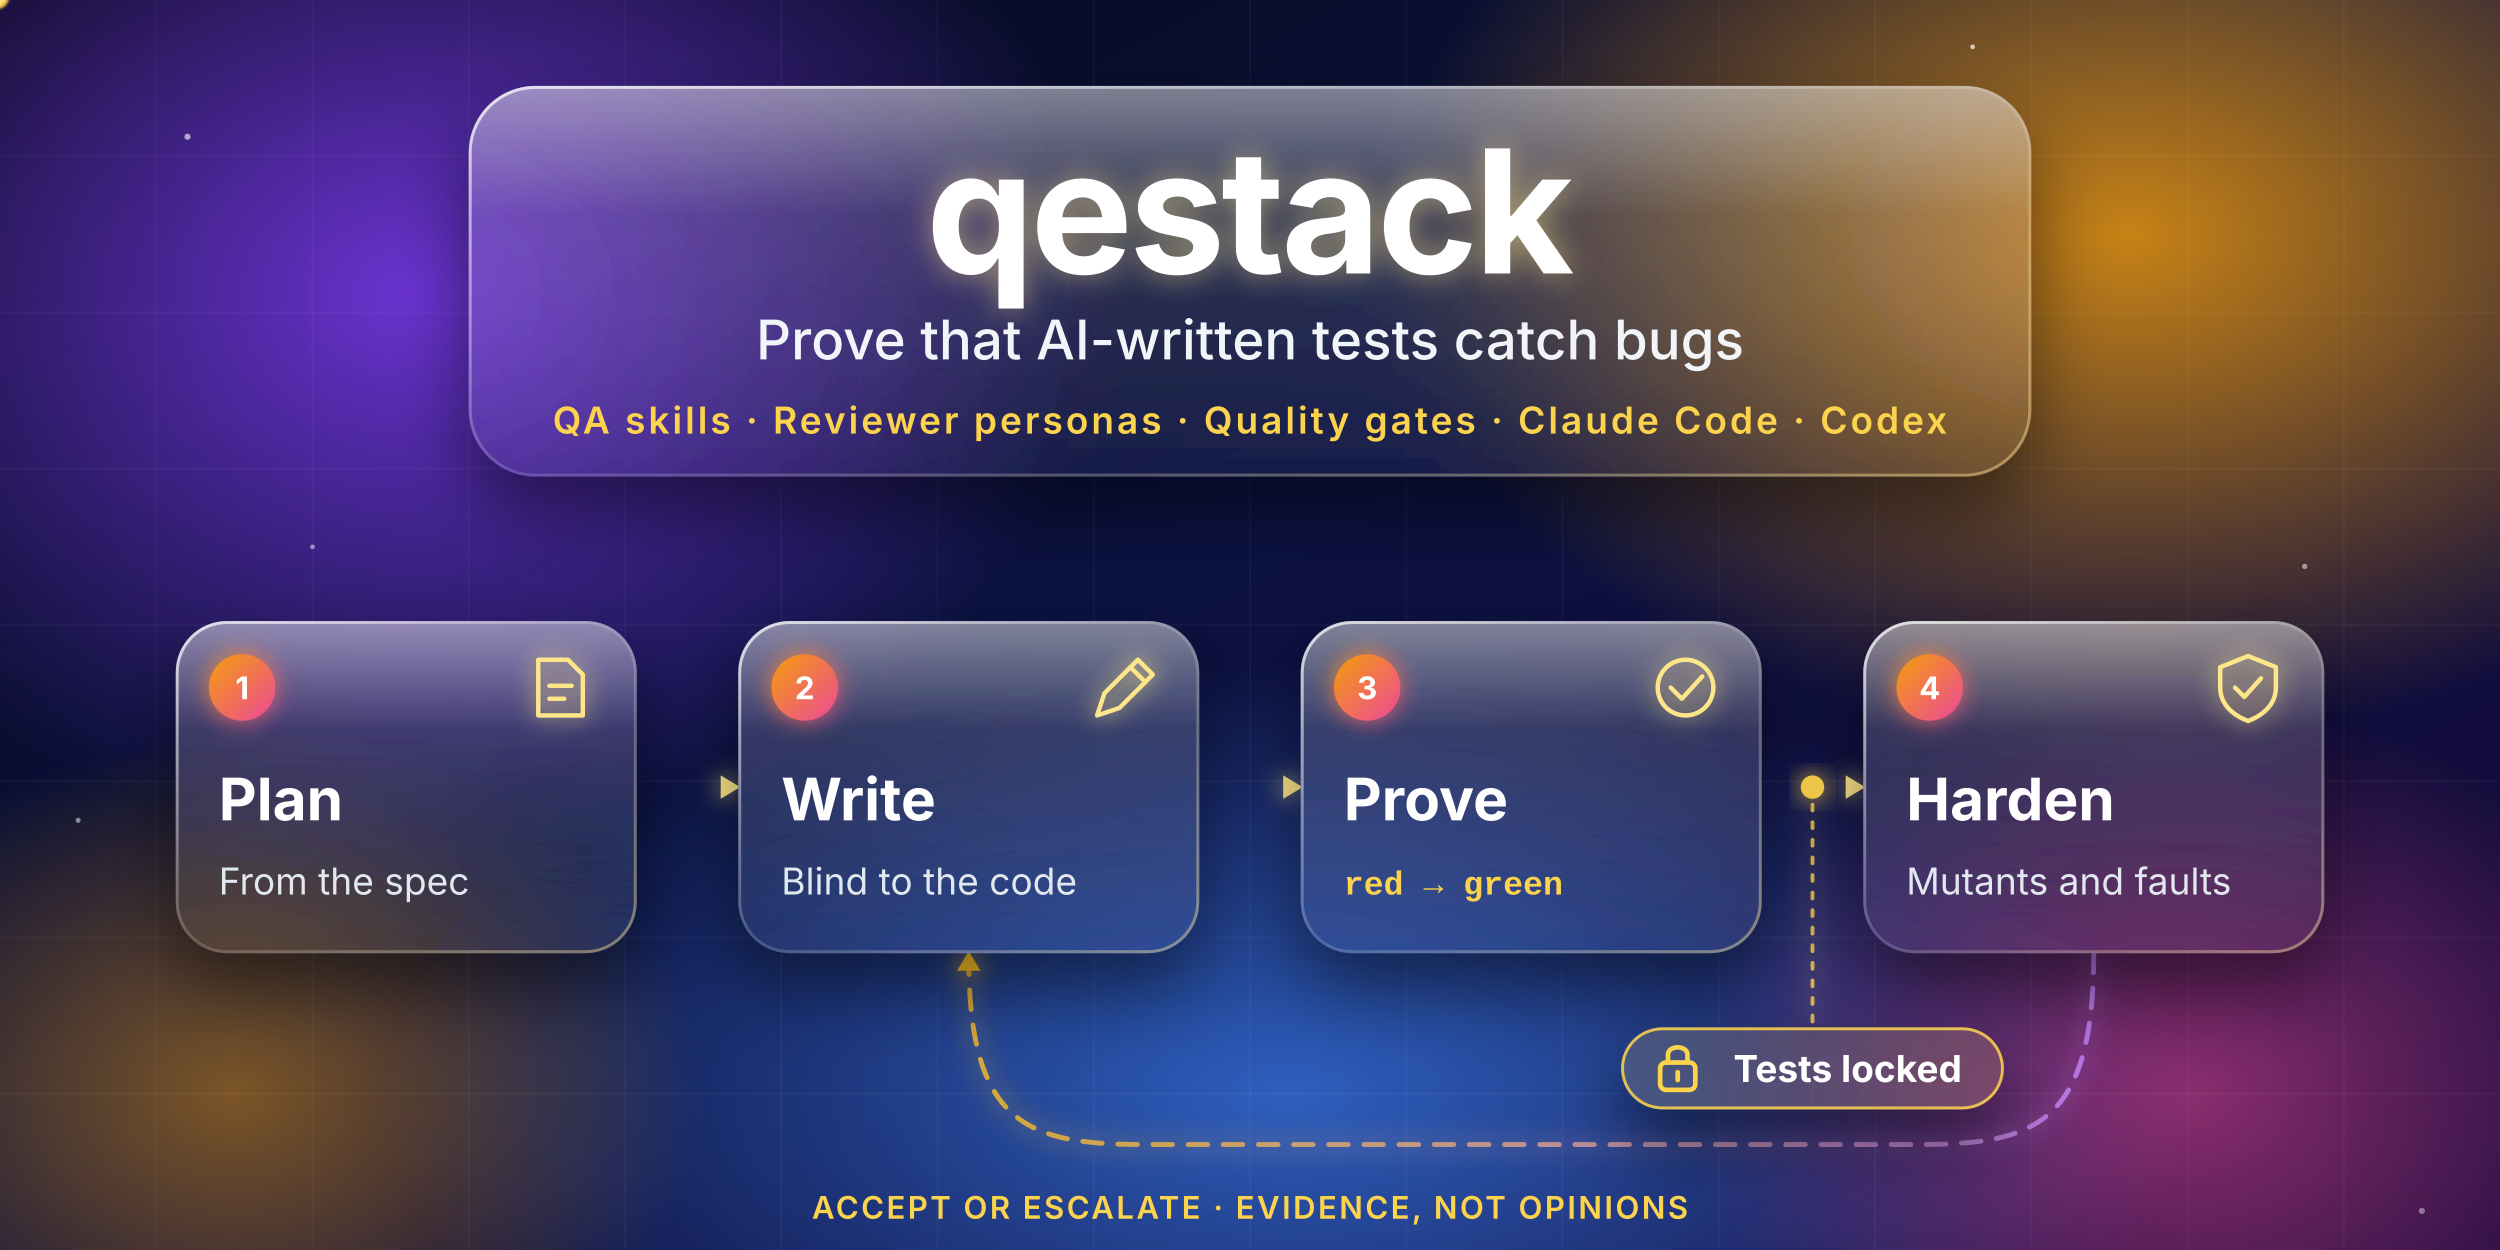
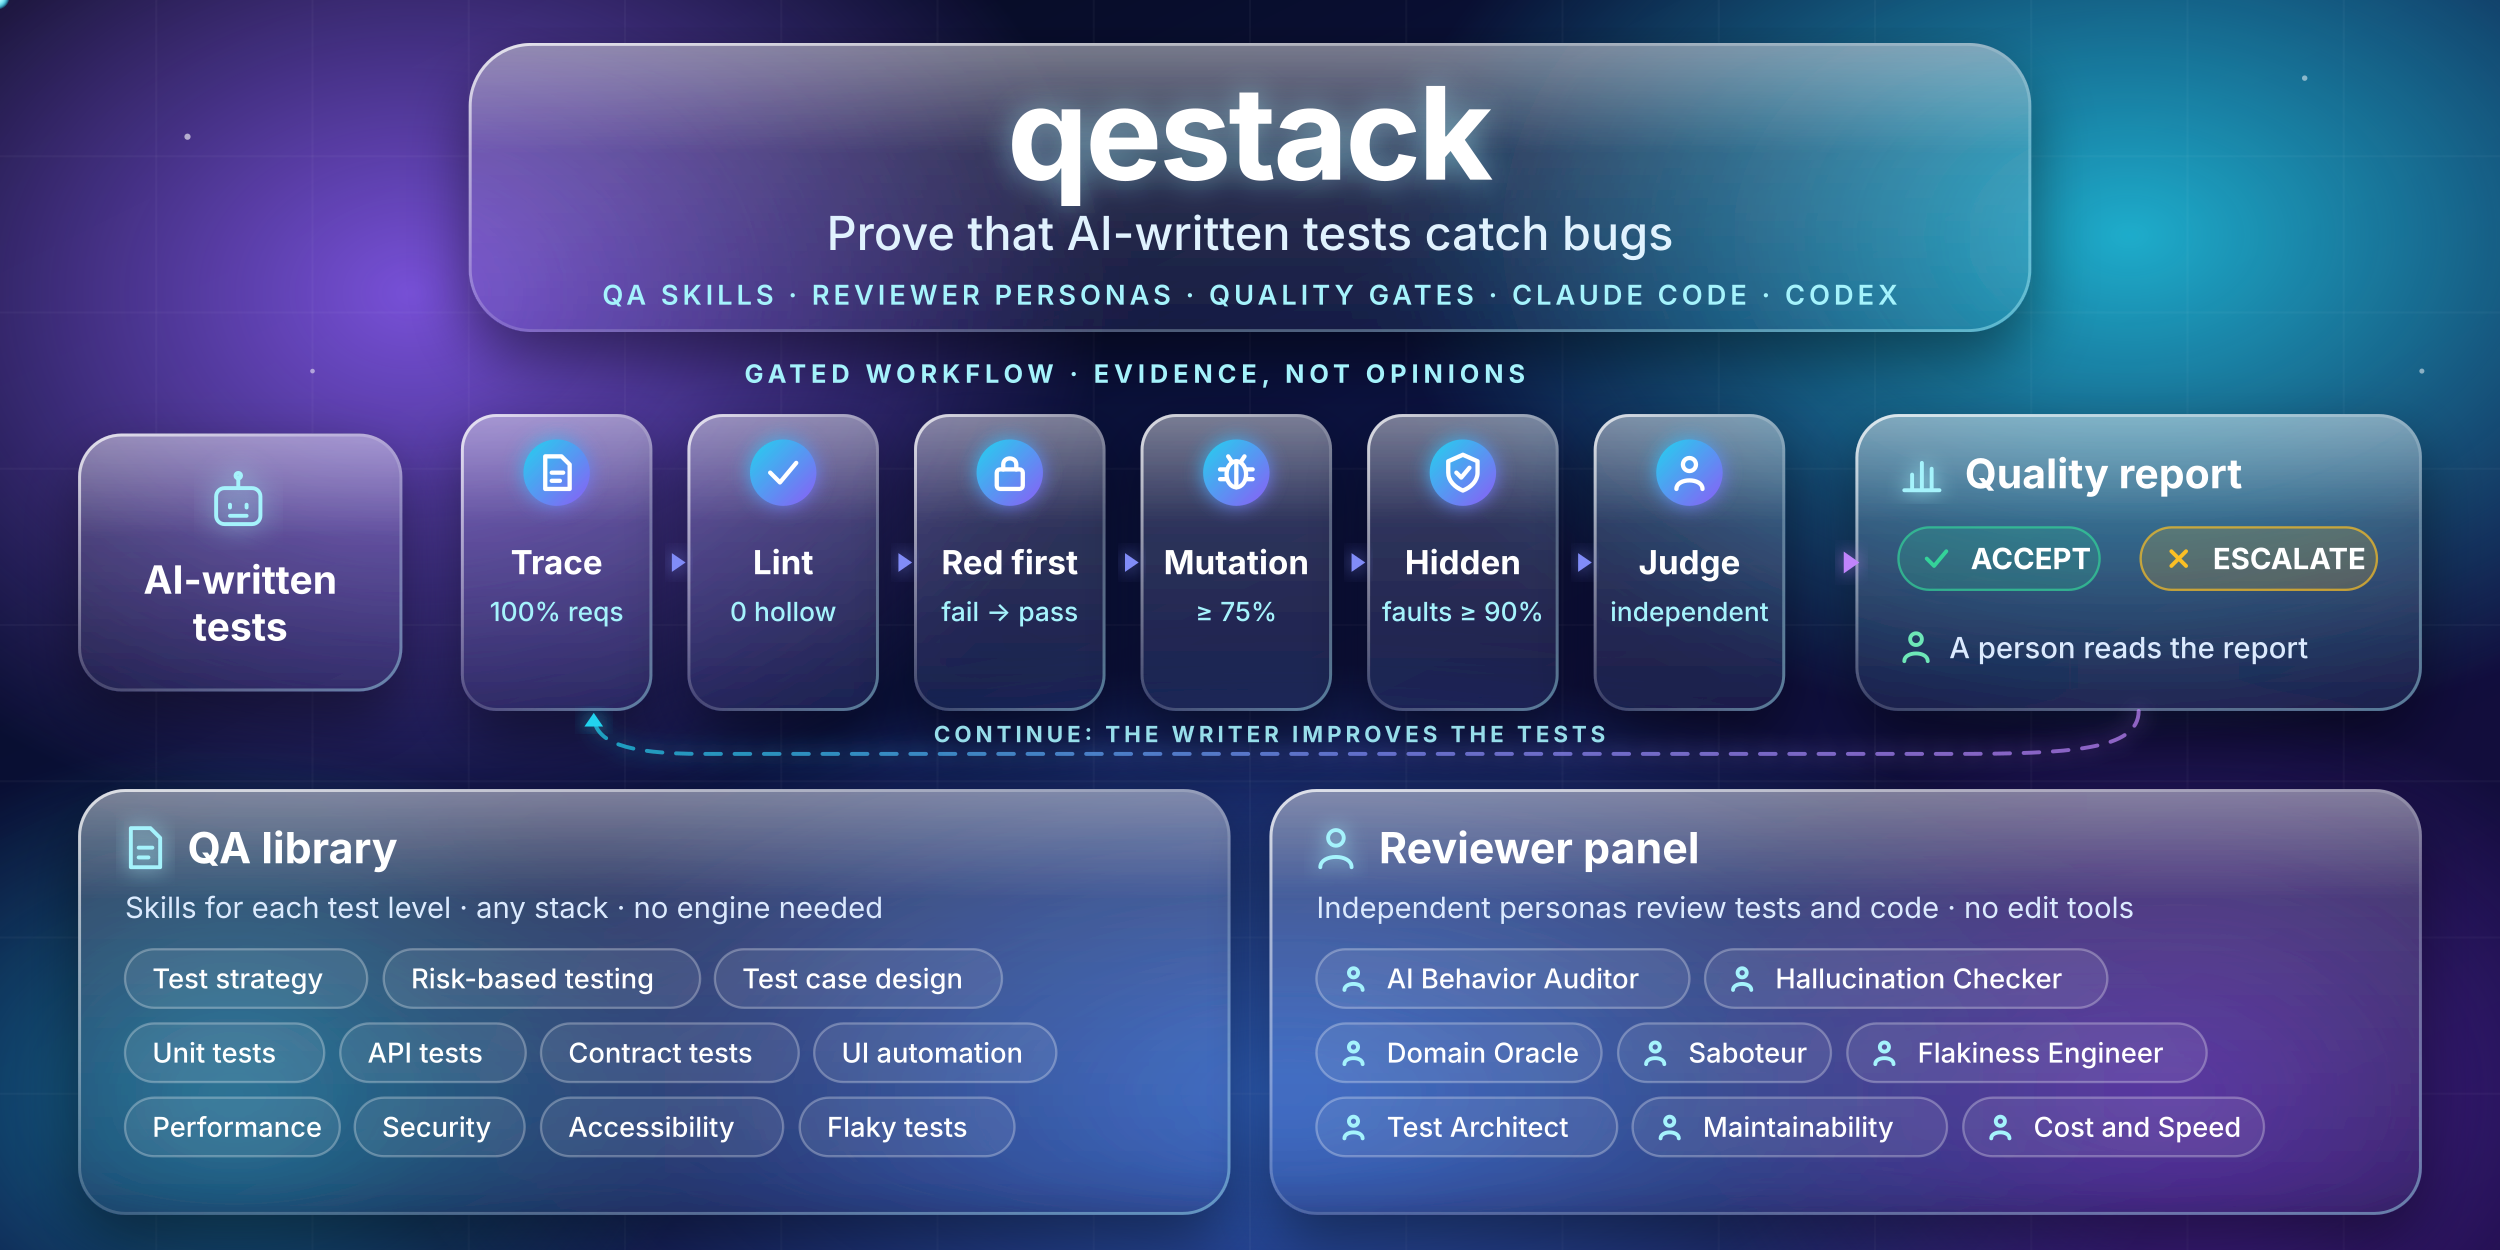
<svg xmlns="http://www.w3.org/2000/svg" xmlns:xlink="http://www.w3.org/1999/xlink" width="1280" height="640" viewBox="0 0 1280 640" role="img" aria-labelledby="title desc">
-   <style>
-     svg { --ok: #86efac; }
-     @media (prefers-reduced-motion: reduce) { .mover { display: none; } }
-   </style>
+   <style>@media (prefers-reduced-motion: reduce) { .mover { display: none; } }</style>
  <defs>
    <linearGradient id="bg" x1="0" y1="0" x2="1" y2="1">
      <stop offset="0" stop-color="#050816" />
      <stop offset="0.45" stop-color="#0b1240" />
      <stop offset="1" stop-color="#160a3a" />
    </linearGradient>
-     <radialGradient id="gA" cx="0.5" cy="0.5" r="0.5">
-       <stop offset="0" stop-color="#7c3aed" stop-opacity="0.85" />
+     <radialGradient id="gViolet" cx="0.5" cy="0.5" r="0.5">
+       <stop offset="0" stop-color="#8b5cf6" stop-opacity="0.85" />
+       <stop offset="1" stop-color="#8b5cf6" stop-opacity="0" />
+     </radialGradient>
+     <radialGradient id="gCyan" cx="0.5" cy="0.5" r="0.5">
+       <stop offset="0" stop-color="#22d3ee" stop-opacity="0.8" />
+       <stop offset="1" stop-color="#22d3ee" stop-opacity="0" />
+     </radialGradient>
+     <radialGradient id="gBlue" cx="0.5" cy="0.5" r="0.5">
+       <stop offset="0" stop-color="#3b82f6" stop-opacity="0.75" />
+       <stop offset="1" stop-color="#3b82f6" stop-opacity="0" />
+     </radialGradient>
+     <radialGradient id="gDeep" cx="0.5" cy="0.5" r="0.5">
+       <stop offset="0" stop-color="#7c3aed" stop-opacity="0.55" />
      <stop offset="1" stop-color="#7c3aed" stop-opacity="0" />
    </radialGradient>
-     <radialGradient id="gB" cx="0.5" cy="0.5" r="0.5">
-       <stop offset="0" stop-color="#f59e0b" stop-opacity="0.8" />
-       <stop offset="1" stop-color="#f59e0b" stop-opacity="0" />
-     </radialGradient>
-     <radialGradient id="gC" cx="0.5" cy="0.5" r="0.5">
-       <stop offset="0" stop-color="#3b82f6" stop-opacity="0.7" />
-       <stop offset="1" stop-color="#3b82f6" stop-opacity="0" />
-     </radialGradient>
-     <radialGradient id="gD" cx="0.5" cy="0.5" r="0.5">
-       <stop offset="0" stop-color="#ec4899" stop-opacity="0.55" />
-       <stop offset="1" stop-color="#ec4899" stop-opacity="0" />
-     </radialGradient>
    <g id="blobs">
-       <ellipse cx="210" cy="150" rx="360" ry="280" fill="url(#gA)" />
-       <ellipse cx="1090" cy="120" rx="380" ry="260" fill="url(#gB)" />
-       <ellipse cx="660" cy="560" rx="460" ry="220" fill="url(#gC)" />
-       <ellipse cx="1120" cy="560" rx="260" ry="200" fill="url(#gD)" />
-       <ellipse cx="120" cy="560" rx="240" ry="180" fill="url(#gB)" opacity="0.6" />
+       <ellipse cx="210" cy="150" rx="360" ry="280" fill="url(#gViolet)" />
+       <ellipse cx="1090" cy="120" rx="380" ry="260" fill="url(#gCyan)" />
+       <ellipse cx="660" cy="560" rx="460" ry="220" fill="url(#gBlue)" />
+       <ellipse cx="1120" cy="560" rx="260" ry="200" fill="url(#gDeep)" />
+       <ellipse cx="120" cy="560" rx="240" ry="180" fill="url(#gCyan)" opacity="0.6" />
    </g>
    <filter id="frost" x="-10%" y="-10%" width="120%" height="120%">
      <feGaussianBlur stdDeviation="22" />
    </filter>
    <filter id="softGlow" x="-50%" y="-50%" width="200%" height="200%">
-       <feGaussianBlur stdDeviation="6" result="b" />
+       <feGaussianBlur stdDeviation="5" result="b" />
      <feMerge>
        <feMergeNode in="b" />
        <feMergeNode in="SourceGraphic" />
      </feMerge>
    </filter>
    <filter id="textGlow" x="-20%" y="-50%" width="140%" height="200%">
      <feGaussianBlur stdDeviation="8" in="SourceAlpha" result="a" />
-       <feFlood flood-color="#fde68a" flood-opacity="0.55" />
+       <feFlood flood-color="#a5f3fc" flood-opacity="0.55" />
      <feComposite operator="in" in2="a" result="g" />
      <feMerge>
        <feMergeNode in="g" />
        <feMergeNode in="SourceGraphic" />
      </feMerge>
    </filter>
    <filter id="shadow" x="-20%" y="-20%" width="140%" height="160%">
-       <feGaussianBlur in="SourceAlpha" stdDeviation="18" />
-       <feOffset dy="18" />
+       <feGaussianBlur in="SourceAlpha" stdDeviation="16" />
+       <feOffset dy="14" />
      <feComponentTransfer>
        <feFuncA type="linear" slope="0.45" />
      </feComponentTransfer>
      <feMerge>
        <feMergeNode />
        <feMergeNode in="SourceGraphic" />
      </feMerge>
    </filter>
    <linearGradient id="glassFill" x1="0" y1="0" x2="0" y2="1">
      <stop offset="0" stop-color="#ffffff" stop-opacity="0.20" />
      <stop offset="1" stop-color="#ffffff" stop-opacity="0.05" />
    </linearGradient>
    <linearGradient id="glassEdge" x1="0" y1="0" x2="1" y2="1">
      <stop offset="0" stop-color="#ffffff" stop-opacity="0.75" />
      <stop offset="0.5" stop-color="#ffffff" stop-opacity="0.15" />
-       <stop offset="1" stop-color="#fde68a" stop-opacity="0.45" />
+       <stop offset="1" stop-color="#a5f3fc" stop-opacity="0.45" />
    </linearGradient>
    <linearGradient id="sheen" x1="0" y1="0" x2="0" y2="1">
-       <stop offset="0" stop-color="#ffffff" stop-opacity="0.35" />
+       <stop offset="0" stop-color="#ffffff" stop-opacity="0.32" />
      <stop offset="1" stop-color="#ffffff" stop-opacity="0" />
    </linearGradient>
    <linearGradient id="stream" x1="0" y1="0" x2="1" y2="0">
-       <stop offset="0" stop-color="#fbbf24" />
-       <stop offset="0.5" stop-color="#fb923c" />
+       <stop offset="0" stop-color="#22d3ee" />
+       <stop offset="0.5" stop-color="#818cf8" />
      <stop offset="1" stop-color="#c084fc" />
    </linearGradient>
-     <linearGradient id="streamBack" x1="1" y1="0" x2="0" y2="0">
-       <stop offset="0" stop-color="#c084fc" />
-       <stop offset="1" stop-color="#fbbf24" />
+     <linearGradient id="streamV" x1="0" y1="0" x2="0" y2="1">
+       <stop offset="0" stop-color="#22d3ee" />
+       <stop offset="1" stop-color="#c084fc" />
    </linearGradient>
    <radialGradient id="sphere" cx="0.35" cy="0.35" r="0.65">
      <stop offset="0" stop-color="#ffffff" />
-       <stop offset="0.4" stop-color="#fde68a" />
-       <stop offset="1" stop-color="#fbbf24" stop-opacity="0" />
+       <stop offset="0.4" stop-color="#a5f3fc" />
+       <stop offset="1" stop-color="#22d3ee" stop-opacity="0" />
    </radialGradient>
    <linearGradient id="badge" x1="0" y1="0" x2="1" y2="1">
-       <stop offset="0" stop-color="#f59e0b" />
-       <stop offset="1" stop-color="#ec4899" />
-     </linearGradient>
-     <clipPath id="clipHeader">
-       <rect x="240" y="44" width="800" height="200" rx="34" />
-     </clipPath>
-     <clipPath id="clip0">
-       <rect x="90" y="318" width="236" height="170" rx="26" />
-     </clipPath>
-     <clipPath id="clip1">
-       <rect x="378" y="318" width="236" height="170" rx="26" />
-     </clipPath>
-     <clipPath id="clip2">
-       <rect x="666" y="318" width="236" height="170" rx="26" />
-     </clipPath>
-     <clipPath id="clip3">
-       <rect x="954" y="318" width="236" height="170" rx="26" />
-     </clipPath>
-     <clipPath id="clipChip">
-       <rect x="830.0" y="526" width="196" height="42" rx="21" />
-     </clipPath>
-     <path id="flow0" d="M326 403.0 H378" />
-     <path id="flow1" d="M614 403.0 H666" />
-     <path id="flow2" d="M902 403.0 H954" />
-     <path id="loopBack" d="M1072.0 488 C1072.0 576 1042.0 586 982.0 586 H586.0 C526.0 586 496.0 576 496.0 490" />
-     <path id="gate" d="M928.0 403.0 V526" />
+       <stop offset="0" stop-color="#22d3ee" />
+       <stop offset="1" stop-color="#8b5cf6" />
+     </linearGradient>
+     <clipPath id="c1">
+       <rect x="240" y="22" width="800" height="148" rx="32" />
+     </clipPath>
+     <clipPath id="c5">
+       <rect x="40" y="222" width="166" height="132" rx="22" />
+     </clipPath>
+     <clipPath id="c6">
+       <rect x="236" y="212" width="98" height="152" rx="18" />
+     </clipPath>
+     <clipPath id="c7">
+       <rect x="352" y="212" width="98" height="152" rx="18" />
+     </clipPath>
+     <clipPath id="c8">
+       <rect x="468" y="212" width="98" height="152" rx="18" />
+     </clipPath>
+     <clipPath id="c9">
+       <rect x="584" y="212" width="98" height="152" rx="18" />
+     </clipPath>
+     <clipPath id="c10">
+       <rect x="700" y="212" width="98" height="152" rx="18" />
+     </clipPath>
+     <clipPath id="c11">
+       <rect x="816" y="212" width="98" height="152" rx="18" />
+     </clipPath>
+     <clipPath id="c12">
+       <rect x="950" y="212" width="290" height="152" rx="22" />
+     </clipPath>
+     <clipPath id="c13">
+       <rect x="40" y="404" width="590" height="218" rx="24" />
+     </clipPath>
+     <clipPath id="c14">
+       <rect x="650" y="404" width="590" height="218" rx="24" />
+     </clipPath>
+     <path id="p2" d="M206 288 H952" />
+     <path id="p3" d="M206 288 H952" />
+     <path id="p4" d="M206 288 H952" />
  </defs>
  <rect width="1280" height="640" fill="url(#bg)" />
  <use href="#blobs" xlink:href="#blobs" />
  <g stroke="#ffffff" stroke-opacity="0.035" stroke-width="1">
    <path d="M0 80H1280M0 160H1280M0 240H1280M0 320H1280M0 400H1280M0 480H1280M0 560H1280" />
    <path d="M80 0V640M160 0V640M240 0V640M320 0V640M400 0V640M480 0V640M560 0V640M640 0V640M720 0V640M800 0V640M880 0V640M960 0V640M1040 0V640M1120 0V640M1200 0V640" />
  </g>
  <g fill="#ffffff">
    <circle cx="96" cy="70" r="1.6" opacity="0.6" />
-     <circle cx="1180" cy="290" r="1.4" opacity="0.5" />
+     <circle cx="1180" cy="40" r="1.4" opacity="0.5" />
    <circle cx="1010" cy="24" r="1.2" opacity="0.7" />
-     <circle cx="160" cy="280" r="1.2" opacity="0.5" />
-     <circle cx="1240" cy="620" r="1.6" opacity="0.4" />
-     <circle cx="40" cy="420" r="1.3" opacity="0.5" />
-   </g>
-   <g fill="none" stroke-linecap="round" filter="url(#softGlow)">
-     <use href="#flow0" xlink:href="#flow0" stroke="url(#stream)" stroke-width="3" />
-     <use href="#flow1" xlink:href="#flow1" stroke="url(#stream)" stroke-width="3" />
-     <use href="#flow2" xlink:href="#flow2" stroke="url(#stream)" stroke-width="3" />
-     <use href="#gate" xlink:href="#gate" stroke="#fcd34d" stroke-width="2" stroke-opacity="0.8" stroke-dasharray="3 6" />
-     <use href="#loopBack" xlink:href="#loopBack" stroke="url(#streamBack)" stroke-width="2.5" stroke-opacity="0.8" stroke-dasharray="10 8" />
-   </g>
-   <g fill="#fde68a" filter="url(#softGlow)">
-     <path d="M369 397.0 L379 403.0 L369 409.0 Z" />
-     <path d="M657 397.0 L667 403.0 L657 409.0 Z" />
-     <path d="M945 397.0 L955 403.0 L945 409.0 Z" />
-     <path d="M490.0 497 L496.0 487 L502.0 497 Z" fill="#fbbf24" />
-   </g>
-   <circle cx="928.0" cy="403.0" r="6" fill="#fcd34d" filter="url(#softGlow)" />
-   <g class="mover">
-     <circle r="5" fill="url(#sphere)">
-       <animateMotion dur="1.6s" begin="0.0s" repeatCount="indefinite">
-         <mpath href="#flow0" xlink:href="#flow0" />
-       </animateMotion>
-     </circle>
-     <circle r="5" fill="url(#sphere)">
-       <animateMotion dur="1.6s" begin="0.5s" repeatCount="indefinite">
-         <mpath href="#flow1" xlink:href="#flow1" />
-       </animateMotion>
-     </circle>
-     <circle r="5" fill="url(#sphere)">
-       <animateMotion dur="1.6s" begin="1.0s" repeatCount="indefinite">
-         <mpath href="#flow2" xlink:href="#flow2" />
-       </animateMotion>
-     </circle>
-     <circle r="6" fill="url(#sphere)">
-       <animateMotion dur="7s" repeatCount="indefinite">
-         <mpath href="#loopBack" xlink:href="#loopBack" />
-       </animateMotion>
-     </circle>
-   </g>
-   <g filter="url(#shadow)">
-     <g clip-path="url(#clipHeader)">
-       <rect width="1280" height="640" fill="url(#bg)" />
-       <use href="#blobs" xlink:href="#blobs" filter="url(#frost)" />
-       <rect x="240" y="44" width="800" height="200" fill="url(#glassFill)" />
-       <rect x="240" y="44" width="800" height="66" fill="url(#sheen)" />
-     </g>
-     <rect x="240.75" y="44.75" width="798.5" height="198.5" rx="33.5" fill="none" stroke="url(#glassEdge)" stroke-opacity="1" stroke-width="1.5" />
-   </g>
-   <g font-family="-apple-system, BlinkMacSystemFont, 'SF Pro Display', 'Segoe UI', Inter, Helvetica, Arial, sans-serif" text-anchor="middle">
-     <text x="640" y="140" font-size="88" font-weight="700" letter-spacing="-2" fill="#ffffff" filter="url(#textGlow)">qestack</text>
-     <text x="640" y="184" font-size="28" font-weight="500" fill="#f1f5f9">Prove that AI-written tests catch bugs</text>
-     <text x="640" y="222" font-size="19" font-weight="600" letter-spacing="1.5" fill="#fcd34d">QA skills · Reviewer personas · Quality gates · Claude Code · Codex</text>
-   </g>
-   <g filter="url(#shadow)">
-     <g clip-path="url(#clip0)">
-       <rect width="1280" height="640" fill="url(#bg)" />
-       <use href="#blobs" xlink:href="#blobs" filter="url(#frost)" />
-       <rect x="90" y="318" width="236" height="170" fill="url(#glassFill)" />
-       <rect x="90" y="318" width="236" height="56" fill="url(#sheen)" />
-     </g>
-     <rect x="90.75" y="318.75" width="234.5" height="168.5" rx="25.5" fill="none" stroke="url(#glassEdge)" stroke-opacity="1" stroke-width="1.5" />
-   </g>
-   <g filter="url(#shadow)">
-     <g clip-path="url(#clip1)">
-       <rect width="1280" height="640" fill="url(#bg)" />
-       <use href="#blobs" xlink:href="#blobs" filter="url(#frost)" />
-       <rect x="378" y="318" width="236" height="170" fill="url(#glassFill)" />
-       <rect x="378" y="318" width="236" height="56" fill="url(#sheen)" />
-     </g>
-     <rect x="378.75" y="318.75" width="234.5" height="168.5" rx="25.5" fill="none" stroke="url(#glassEdge)" stroke-opacity="1" stroke-width="1.5" />
-   </g>
-   <g filter="url(#shadow)">
-     <g clip-path="url(#clip2)">
-       <rect width="1280" height="640" fill="url(#bg)" />
-       <use href="#blobs" xlink:href="#blobs" filter="url(#frost)" />
-       <rect x="666" y="318" width="236" height="170" fill="url(#glassFill)" />
-       <rect x="666" y="318" width="236" height="56" fill="url(#sheen)" />
-     </g>
-     <rect x="666.75" y="318.75" width="234.5" height="168.5" rx="25.5" fill="none" stroke="url(#glassEdge)" stroke-opacity="1" stroke-width="1.5" />
-   </g>
-   <g filter="url(#shadow)">
-     <g clip-path="url(#clip3)">
-       <rect width="1280" height="640" fill="url(#bg)" />
-       <use href="#blobs" xlink:href="#blobs" filter="url(#frost)" />
-       <rect x="954" y="318" width="236" height="170" fill="url(#glassFill)" />
-       <rect x="954" y="318" width="236" height="56" fill="url(#sheen)" />
-     </g>
-     <rect x="954.75" y="318.75" width="234.5" height="168.5" rx="25.5" fill="none" stroke="url(#glassEdge)" stroke-opacity="1" stroke-width="1.5" />
-   </g>
-   <g filter="url(#shadow)">
-     <g clip-path="url(#clipChip)">
-       <rect width="1280" height="640" fill="url(#bg)" />
-       <use href="#blobs" xlink:href="#blobs" filter="url(#frost)" />
-       <rect x="830.0" y="526" width="196" height="42" fill="#fcd34d" fill-opacity="0.16" />
-     </g>
-     <rect x="830.75" y="526.75" width="194.5" height="40.5" rx="20.5" fill="none" stroke="#fcd34d" stroke-opacity="0.85" stroke-width="1.5" />
-   </g>
-   <g transform="translate(848.0 535)" fill="none" stroke="#fcd34d" stroke-width="2.4" stroke-linecap="round" stroke-linejoin="round">
-     <rect x="2" y="9" width="18" height="14" rx="3" />
-     <path d="M6 9 V5 C6 0 16 0 16 5 V9" />
-     <path d="M11 14 V18" />
-   </g>
-   <text x="946.0" y="554" text-anchor="middle" font-family="-apple-system, BlinkMacSystemFont, 'SF Pro Display', 'Segoe UI', Inter, Helvetica, Arial, sans-serif" font-size="19" font-weight="700" fill="#ffffff">Tests locked</text>
-   <g font-family="-apple-system, BlinkMacSystemFont, 'SF Pro Display', 'Segoe UI', Inter, Helvetica, Arial, sans-serif" font-size="16" font-weight="700" text-anchor="middle" fill="#ffffff">
-     <circle cx="124" cy="352" r="17" fill="url(#badge)" filter="url(#softGlow)" />
-     <text x="124" y="358">1</text>
-     <circle cx="412" cy="352" r="17" fill="url(#badge)" filter="url(#softGlow)" />
-     <text x="412" y="358">2</text>
-     <circle cx="700" cy="352" r="17" fill="url(#badge)" filter="url(#softGlow)" />
-     <text x="700" y="358">3</text>
-     <circle cx="988" cy="352" r="17" fill="url(#badge)" filter="url(#softGlow)" />
-     <text x="988" y="358">4</text>
-   </g>
-   <g fill="none" stroke="#fde68a" color="#fde68a" stroke-width="2.4" stroke-linecap="round" stroke-linejoin="round" filter="url(#softGlow)">
-     <g transform="translate(268 334) scale(0.95)">
-       <path d="M8 4 H24 L32 12 V34 H8 Z" />
-       <path d="M14 18 H26 M14 25 H22" />
-     </g>
-     <g transform="translate(556 334) scale(0.95)">
-       <path d="M6 34 L10 22 L28 4 L36 12 L18 30 Z" />
-       <path d="M24 8 L32 16" />
-     </g>
-     <g transform="translate(844 334) scale(0.95)">
-       <circle cx="20" cy="19" r="15" />
-       <path d="M12 19 L18 25 L29 13" />
-     </g>
-     <g transform="translate(1132 334) scale(0.95)">
-       <path d="M20 2 L35 8 V19 C35 28 28 34 20 37 C12 34 5 28 5 19 V8 Z" />
-       <path d="M13 19 L18 24 L27 14" />
-     </g>
-   </g>
-   <g font-family="-apple-system, BlinkMacSystemFont, 'SF Pro Display', 'Segoe UI', Inter, Helvetica, Arial, sans-serif">
-     <text x="112" y="420" font-size="30" font-weight="700" fill="#ffffff">Plan</text>
-     <text x="112" y="458" font-family="-apple-system, BlinkMacSystemFont, 'SF Pro Display', 'Segoe UI', Inter, Helvetica, Arial, sans-serif" font-size="19" font-weight="400" fill="#e2e8f0">From the spec</text>
-     <text x="400" y="420" font-size="30" font-weight="700" fill="#ffffff">Write</text>
-     <text x="400" y="458" font-family="-apple-system, BlinkMacSystemFont, 'SF Pro Display', 'Segoe UI', Inter, Helvetica, Arial, sans-serif" font-size="19" font-weight="400" fill="#e2e8f0">Blind to the code</text>
-     <text x="688" y="420" font-size="30" font-weight="700" fill="#ffffff">Prove</text>
-     <text x="688" y="458" font-family="ui-monospace, 'SF Mono', Menlo, Consolas, 'Liberation Mono', monospace" font-size="17" font-weight="600" fill="#fcd34d">red → green</text>
-     <text x="976" y="420" font-size="30" font-weight="700" fill="#ffffff">Harden</text>
-     <text x="976" y="458" font-family="-apple-system, BlinkMacSystemFont, 'SF Pro Display', 'Segoe UI', Inter, Helvetica, Arial, sans-serif" font-size="19" font-weight="400" fill="#e2e8f0">Mutants and faults</text>
-   </g>
-   <text x="640" y="624" text-anchor="middle" font-family="-apple-system, BlinkMacSystemFont, 'SF Pro Display', 'Segoe UI', Inter, Helvetica, Arial, sans-serif" font-size="16" font-weight="600" letter-spacing="1.2" fill="#fcd34d">ACCEPT OR ESCALATE · EVIDENCE, NOT OPINIONS</text>
+     <circle cx="160" cy="190" r="1.2" opacity="0.5" />
+     <circle cx="1240" cy="190" r="1.3" opacity="0.5" />
+   </g>
+   <g filter="url(#shadow)">
+     <g clip-path="url(#c1)">
+       <rect width="1280" height="640" fill="url(#bg)" />
+       <use href="#blobs" xlink:href="#blobs" filter="url(#frost)" />
+       <rect x="240" y="22" width="800" height="148" fill="url(#glassFill)" />
+       <rect x="240" y="22" width="800" height="56" fill="url(#sheen)" />
+     </g>
+     <rect x="240.75" y="22.75" width="798.5" height="146.5" rx="31.5" fill="none" stroke="url(#glassEdge)" stroke-opacity="1" stroke-width="1.5" />
+   </g>
+   <text x="640" y="92" font-family="-apple-system, BlinkMacSystemFont, 'SF Pro Display', 'Segoe UI', Inter, Helvetica, Arial, sans-serif" font-size="66" font-weight="700" fill="#ffffff" text-anchor="middle" letter-spacing="-1.5" filter="url(#textGlow)">qestack</text>
+   <text x="640" y="128" font-family="-apple-system, BlinkMacSystemFont, 'SF Pro Display', 'Segoe UI', Inter, Helvetica, Arial, sans-serif" font-size="24" font-weight="500" fill="#e0f2fe" text-anchor="middle">Prove that AI-written tests catch bugs</text>
+   <text x="640" y="156" font-family="-apple-system, BlinkMacSystemFont, 'SF Pro Display', 'Segoe UI', Inter, Helvetica, Arial, sans-serif" font-size="14" font-weight="600" fill="#a5f3fc" text-anchor="middle" letter-spacing="2">QA SKILLS · REVIEWER PERSONAS · QUALITY GATES · CLAUDE CODE · CODEX</text>
+   <text x="581" y="196" font-family="-apple-system, BlinkMacSystemFont, 'SF Pro Display', 'Segoe UI', Inter, Helvetica, Arial, sans-serif" font-size="13" font-weight="700" fill="#a5f3fc" text-anchor="middle" letter-spacing="2.5">GATED WORKFLOW · EVIDENCE, NOT OPINIONS</text>
+   <path d="M206 288 H952" fill="none" stroke="url(#stream)" stroke-width="3" stroke-opacity="1" stroke-linecap="round" filter="url(#softGlow)" />
+   <circle class="mover" r="5" fill="url(#sphere)">
+     <animateMotion dur="3.6s" begin="0s" repeatCount="indefinite">
+       <mpath href="#p2" xlink:href="#p2" />
+     </animateMotion>
+   </circle>
+   <circle class="mover" r="5" fill="url(#sphere)">
+     <animateMotion dur="3.6s" begin="1.2s" repeatCount="indefinite">
+       <mpath href="#p3" xlink:href="#p3" />
+     </animateMotion>
+   </circle>
+   <circle class="mover" r="5" fill="url(#sphere)">
+     <animateMotion dur="3.6s" begin="2.4s" repeatCount="indefinite">
+       <mpath href="#p4" xlink:href="#p4" />
+     </animateMotion>
+   </circle>
+   <g filter="url(#shadow)">
+     <g clip-path="url(#c5)">
+       <rect width="1280" height="640" fill="url(#bg)" />
+       <use href="#blobs" xlink:href="#blobs" filter="url(#frost)" />
+       <rect x="40" y="222" width="166" height="132" fill="url(#glassFill)" />
+       <rect x="40" y="222" width="166" height="52.8" fill="url(#sheen)" />
+     </g>
+     <rect x="40.75" y="222.75" width="164.5" height="130.5" rx="21.5" fill="none" stroke="url(#glassEdge)" stroke-opacity="1" stroke-width="1.5" />
+   </g>
+   <g transform="translate(105 240) scale(1.416667)" fill="none" stroke="#a5f3fc" stroke-width="1.412" stroke-linecap="round" stroke-linejoin="round" filter="url(#softGlow)">
+     <rect x="4" y="7" width="16" height="13" rx="3" />
+     <path d="M12 7 V3 M9 13 V14 M15 13 V14 M9 17 H15" />
+     <circle cx="12" cy="2.5" r="1" />
+   </g>
+   <text x="123" y="304" font-family="-apple-system, BlinkMacSystemFont, 'SF Pro Display', 'Segoe UI', Inter, Helvetica, Arial, sans-serif" font-size="20" font-weight="700" fill="#ffffff" text-anchor="middle">AI-written</text>
+   <text x="123" y="328" font-family="-apple-system, BlinkMacSystemFont, 'SF Pro Display', 'Segoe UI', Inter, Helvetica, Arial, sans-serif" font-size="20" font-weight="700" fill="#ffffff" text-anchor="middle">tests</text>
+   <g filter="url(#shadow)">
+     <g clip-path="url(#c6)">
+       <rect width="1280" height="640" fill="url(#bg)" />
+       <use href="#blobs" xlink:href="#blobs" filter="url(#frost)" />
+       <rect x="236" y="212" width="98" height="152" fill="url(#glassFill)" />
+       <rect x="236" y="212" width="98" height="56" fill="url(#sheen)" />
+     </g>
+     <rect x="236.75" y="212.75" width="96.5" height="150.5" rx="17.5" fill="none" stroke="url(#glassEdge)" stroke-opacity="1" stroke-width="1.5" />
+   </g>
+   <circle cx="285.0" cy="242" r="17" fill="url(#badge)" filter="url(#softGlow)" />
+   <g transform="translate(275.0 232) scale(0.8333333)" fill="none" stroke="#ffffff" stroke-width="2.64" stroke-linecap="round" stroke-linejoin="round">
+     <path d="M5 2 H15 L20 7 V22 H5 Z" />
+     <path d="M9 12 H16 M9 17 H14" />
+   </g>
+   <text x="285.0" y="294" font-family="-apple-system, BlinkMacSystemFont, 'SF Pro Display', 'Segoe UI', Inter, Helvetica, Arial, sans-serif" font-size="17" font-weight="700" fill="#ffffff" text-anchor="middle">Trace</text>
+   <text x="285.0" y="318" font-family="-apple-system, BlinkMacSystemFont, 'SF Pro Display', 'Segoe UI', Inter, Helvetica, Arial, sans-serif" font-size="13.5" font-weight="500" fill="#a5f3fc" text-anchor="middle">100% reqs</text>
+   <g filter="url(#shadow)">
+     <g clip-path="url(#c7)">
+       <rect width="1280" height="640" fill="url(#bg)" />
+       <use href="#blobs" xlink:href="#blobs" filter="url(#frost)" />
+       <rect x="352" y="212" width="98" height="152" fill="url(#glassFill)" />
+       <rect x="352" y="212" width="98" height="56" fill="url(#sheen)" />
+     </g>
+     <rect x="352.75" y="212.75" width="96.5" height="150.5" rx="17.5" fill="none" stroke="url(#glassEdge)" stroke-opacity="1" stroke-width="1.5" />
+   </g>
+   <circle cx="401.0" cy="242" r="17" fill="url(#badge)" filter="url(#softGlow)" />
+   <g transform="translate(391.0 232) scale(0.8333333)" fill="none" stroke="#ffffff" stroke-width="2.64" stroke-linecap="round" stroke-linejoin="round">
+     <path d="M4 12 L10 18 L20 6" />
+   </g>
+   <text x="401.0" y="294" font-family="-apple-system, BlinkMacSystemFont, 'SF Pro Display', 'Segoe UI', Inter, Helvetica, Arial, sans-serif" font-size="17" font-weight="700" fill="#ffffff" text-anchor="middle">Lint</text>
+   <text x="401.0" y="318" font-family="-apple-system, BlinkMacSystemFont, 'SF Pro Display', 'Segoe UI', Inter, Helvetica, Arial, sans-serif" font-size="13.5" font-weight="500" fill="#a5f3fc" text-anchor="middle">0 hollow</text>
+   <g filter="url(#shadow)">
+     <g clip-path="url(#c8)">
+       <rect width="1280" height="640" fill="url(#bg)" />
+       <use href="#blobs" xlink:href="#blobs" filter="url(#frost)" />
+       <rect x="468" y="212" width="98" height="152" fill="url(#glassFill)" />
+       <rect x="468" y="212" width="98" height="56" fill="url(#sheen)" />
+     </g>
+     <rect x="468.75" y="212.75" width="96.5" height="150.5" rx="17.5" fill="none" stroke="url(#glassEdge)" stroke-opacity="1" stroke-width="1.5" />
+   </g>
+   <circle cx="517.0" cy="242" r="17" fill="url(#badge)" filter="url(#softGlow)" />
+   <g transform="translate(507.0 232) scale(0.8333333)" fill="none" stroke="#ffffff" stroke-width="2.64" stroke-linecap="round" stroke-linejoin="round">
+     <rect x="4" y="10" width="16" height="12" rx="2" />
+     <path d="M8 10 V7 C8 2 16 2 16 7 V10" />
+   </g>
+   <text x="517.0" y="294" font-family="-apple-system, BlinkMacSystemFont, 'SF Pro Display', 'Segoe UI', Inter, Helvetica, Arial, sans-serif" font-size="17" font-weight="700" fill="#ffffff" text-anchor="middle">Red first</text>
+   <text x="517.0" y="318" font-family="-apple-system, BlinkMacSystemFont, 'SF Pro Display', 'Segoe UI', Inter, Helvetica, Arial, sans-serif" font-size="13.5" font-weight="500" fill="#a5f3fc" text-anchor="middle">fail → pass</text>
+   <g filter="url(#shadow)">
+     <g clip-path="url(#c9)">
+       <rect width="1280" height="640" fill="url(#bg)" />
+       <use href="#blobs" xlink:href="#blobs" filter="url(#frost)" />
+       <rect x="584" y="212" width="98" height="152" fill="url(#glassFill)" />
+       <rect x="584" y="212" width="98" height="56" fill="url(#sheen)" />
+     </g>
+     <rect x="584.75" y="212.75" width="96.5" height="150.5" rx="17.5" fill="none" stroke="url(#glassEdge)" stroke-opacity="1" stroke-width="1.5" />
+   </g>
+   <circle cx="633.0" cy="242" r="17" fill="url(#badge)" filter="url(#softGlow)" />
+   <g transform="translate(623.0 232) scale(0.8333333)" fill="none" stroke="#ffffff" stroke-width="2.64" stroke-linecap="round" stroke-linejoin="round">
+     <ellipse cx="12" cy="13" rx="6" ry="8" />
+     <path d="M12 5 V21 M6 10 H2 M6 16 H2 M18 10 H22 M18 16 H22 M9 5 L7 2 M15 5 L17 2" />
+   </g>
+   <text x="633.0" y="294" font-family="-apple-system, BlinkMacSystemFont, 'SF Pro Display', 'Segoe UI', Inter, Helvetica, Arial, sans-serif" font-size="17" font-weight="700" fill="#ffffff" text-anchor="middle">Mutation</text>
+   <text x="633.0" y="318" font-family="-apple-system, BlinkMacSystemFont, 'SF Pro Display', 'Segoe UI', Inter, Helvetica, Arial, sans-serif" font-size="13.5" font-weight="500" fill="#a5f3fc" text-anchor="middle">≥ 75%</text>
+   <g filter="url(#shadow)">
+     <g clip-path="url(#c10)">
+       <rect width="1280" height="640" fill="url(#bg)" />
+       <use href="#blobs" xlink:href="#blobs" filter="url(#frost)" />
+       <rect x="700" y="212" width="98" height="152" fill="url(#glassFill)" />
+       <rect x="700" y="212" width="98" height="56" fill="url(#sheen)" />
+     </g>
+     <rect x="700.75" y="212.75" width="96.5" height="150.5" rx="17.5" fill="none" stroke="url(#glassEdge)" stroke-opacity="1" stroke-width="1.5" />
+   </g>
+   <circle cx="749.0" cy="242" r="17" fill="url(#badge)" filter="url(#softGlow)" />
+   <g transform="translate(739.0 232) scale(0.8333333)" fill="none" stroke="#ffffff" stroke-width="2.64" stroke-linecap="round" stroke-linejoin="round">
+     <path d="M12 1 L21 5 V12 C21 17 17 21 12 23 C7 21 3 17 3 12 V5 Z" />
+     <path d="M8 12 L11 15 L16 9" />
+   </g>
+   <text x="749.0" y="294" font-family="-apple-system, BlinkMacSystemFont, 'SF Pro Display', 'Segoe UI', Inter, Helvetica, Arial, sans-serif" font-size="17" font-weight="700" fill="#ffffff" text-anchor="middle">Hidden</text>
+   <text x="749.0" y="318" font-family="-apple-system, BlinkMacSystemFont, 'SF Pro Display', 'Segoe UI', Inter, Helvetica, Arial, sans-serif" font-size="13.5" font-weight="500" fill="#a5f3fc" text-anchor="middle">faults ≥ 90%</text>
+   <g filter="url(#shadow)">
+     <g clip-path="url(#c11)">
+       <rect width="1280" height="640" fill="url(#bg)" />
+       <use href="#blobs" xlink:href="#blobs" filter="url(#frost)" />
+       <rect x="816" y="212" width="98" height="152" fill="url(#glassFill)" />
+       <rect x="816" y="212" width="98" height="56" fill="url(#sheen)" />
+     </g>
+     <rect x="816.75" y="212.75" width="96.5" height="150.5" rx="17.5" fill="none" stroke="url(#glassEdge)" stroke-opacity="1" stroke-width="1.5" />
+   </g>
+   <circle cx="865.0" cy="242" r="17" fill="url(#badge)" filter="url(#softGlow)" />
+   <g transform="translate(855.0 232) scale(0.8333333)" fill="none" stroke="#ffffff" stroke-width="2.64" stroke-linecap="round" stroke-linejoin="round">
+     <circle cx="12" cy="7" r="4" />
+     <path d="M4 22 C4 15 20 15 20 22" />
+   </g>
+   <text x="865.0" y="294" font-family="-apple-system, BlinkMacSystemFont, 'SF Pro Display', 'Segoe UI', Inter, Helvetica, Arial, sans-serif" font-size="17" font-weight="700" fill="#ffffff" text-anchor="middle">Judge</text>
+   <text x="865.0" y="318" font-family="-apple-system, BlinkMacSystemFont, 'SF Pro Display', 'Segoe UI', Inter, Helvetica, Arial, sans-serif" font-size="13.5" font-weight="500" fill="#a5f3fc" text-anchor="middle">independent</text>
+   <polygon points="344 283.2 351 288 344 292.8" fill="#818cf8" filter="url(#softGlow)" />
+   <polygon points="460 283.2 467 288 460 292.8" fill="#818cf8" filter="url(#softGlow)" />
+   <polygon points="576 283.2 583 288 576 292.8" fill="#818cf8" filter="url(#softGlow)" />
+   <polygon points="692 283.2 699 288 692 292.8" fill="#818cf8" filter="url(#softGlow)" />
+   <polygon points="808 283.2 815 288 808 292.8" fill="#818cf8" filter="url(#softGlow)" />
+   <g filter="url(#shadow)">
+     <g clip-path="url(#c12)">
+       <rect width="1280" height="640" fill="url(#bg)" />
+       <use href="#blobs" xlink:href="#blobs" filter="url(#frost)" />
+       <rect x="950" y="212" width="290" height="152" fill="url(#glassFill)" />
+       <rect x="950" y="212" width="290" height="56" fill="url(#sheen)" />
+     </g>
+     <rect x="950.75" y="212.75" width="288.5" height="150.5" rx="21.5" fill="none" stroke="url(#glassEdge)" stroke-opacity="1" stroke-width="1.5" />
+   </g>
+   <g transform="translate(972 230) scale(1.0)" fill="none" stroke="#a5f3fc" stroke-width="2.0" stroke-linecap="round" stroke-linejoin="round" filter="url(#softGlow)">
+     <path d="M3 21 H21 M7 21 V13 M12 21 V7 M17 21 V10" />
+   </g>
+   <text x="1006" y="250" font-family="-apple-system, BlinkMacSystemFont, 'SF Pro Display', 'Segoe UI', Inter, Helvetica, Arial, sans-serif" font-size="21" font-weight="700" fill="#ffffff" text-anchor="start">Quality report</text>
+   <rect x="972" y="270" width="103" height="32" rx="16.0" fill="#34d399" fill-opacity="0.18" stroke="#34d399" stroke-opacity="0.7" stroke-width="1.2" />
+   <g transform="translate(984 278.5) scale(0.625)" fill="none" stroke="#34d399" stroke-width="3.2" stroke-linecap="round" stroke-linejoin="round">
+     <path d="M4 12 L10 18 L20 6" />
+   </g>
+   <text x="1009" y="291.4" font-family="-apple-system, BlinkMacSystemFont, 'SF Pro Display', 'Segoe UI', Inter, Helvetica, Arial, sans-serif" font-size="15" font-weight="700" fill="#ffffff" text-anchor="start">ACCEPT</text>
+   <rect x="1096" y="270" width="121" height="32" rx="16.0" fill="#fbbf24" fill-opacity="0.18" stroke="#fbbf24" stroke-opacity="0.7" stroke-width="1.2" />
+   <g transform="translate(1108 278.5) scale(0.625)" fill="none" stroke="#fbbf24" stroke-width="3.2" stroke-linecap="round" stroke-linejoin="round">
+     <path d="M6 6 L18 18 M18 6 L6 18" />
+   </g>
+   <text x="1133" y="291.4" font-family="-apple-system, BlinkMacSystemFont, 'SF Pro Display', 'Segoe UI', Inter, Helvetica, Arial, sans-serif" font-size="15" font-weight="700" fill="#ffffff" text-anchor="start">ESCALATE</text>
+   <g transform="translate(972 322) scale(0.75)" fill="none" stroke="#6ee7b7" stroke-width="2.667" stroke-linecap="round" stroke-linejoin="round">
+     <circle cx="12" cy="7" r="4" />
+     <path d="M4 22 C4 15 20 15 20 22" />
+   </g>
+   <text x="998" y="337" font-family="-apple-system, BlinkMacSystemFont, 'SF Pro Display', 'Segoe UI', Inter, Helvetica, Arial, sans-serif" font-size="15" font-weight="500" fill="#dbeafe" text-anchor="start">A person reads the report</text>
+   <polygon points="944 282.4 952 288 944 293.6" fill="#c084fc" filter="url(#softGlow)" />
+   <path d="M1095 364 C1095 384 1060 386 1000 386 H360 C320 386 304 380 304 366" fill="none" stroke="url(#stream)" stroke-width="2" stroke-opacity="0.7" stroke-linecap="round" stroke-dasharray="8 7" filter="url(#softGlow)" />
+   <polygon points="299.2 372 304 365 308.8 372" fill="#22d3ee" filter="url(#softGlow)" />
+   <text x="650" y="380" font-family="-apple-system, BlinkMacSystemFont, 'SF Pro Display', 'Segoe UI', Inter, Helvetica, Arial, sans-serif" font-size="11.5" font-weight="700" fill="#a5f3fc" fill-opacity="0.9" text-anchor="middle" letter-spacing="2">CONTINUE: THE WRITER IMPROVES THE TESTS</text>
+   <g filter="url(#shadow)">
+     <g clip-path="url(#c13)">
+       <rect width="1280" height="640" fill="url(#bg)" />
+       <use href="#blobs" xlink:href="#blobs" filter="url(#frost)" />
+       <rect x="40" y="404" width="590" height="218" fill="url(#glassFill)" />
+       <rect x="40" y="404" width="590" height="56" fill="url(#sheen)" />
+     </g>
+     <rect x="40.75" y="404.75" width="588.5" height="216.5" rx="23.5" fill="none" stroke="url(#glassEdge)" stroke-opacity="1" stroke-width="1.5" />
+   </g>
+   <g transform="translate(62 422) scale(1.0)" fill="none" stroke="#a5f3fc" stroke-width="2.0" stroke-linecap="round" stroke-linejoin="round" filter="url(#softGlow)">
+     <path d="M5 2 H15 L20 7 V22 H5 Z" />
+     <path d="M9 12 H16 M9 17 H14" />
+   </g>
+   <text x="96" y="442" font-family="-apple-system, BlinkMacSystemFont, 'SF Pro Display', 'Segoe UI', Inter, Helvetica, Arial, sans-serif" font-size="22" font-weight="700" fill="#ffffff" text-anchor="start">QA library</text>
+   <text x="64" y="470" font-family="-apple-system, BlinkMacSystemFont, 'SF Pro Display', 'Segoe UI', Inter, Helvetica, Arial, sans-serif" font-size="15" font-weight="400" fill="#dbeafe" text-anchor="start">Skills for each test level · any stack · no engine needed</text>
+   <rect x="64" y="486" width="124" height="30" rx="15.0" fill="#ffffff" fill-opacity="0.08" stroke="#ffffff" stroke-opacity="0.28" stroke-width="1.2" />
+   <text x="78" y="506.04" font-family="-apple-system, BlinkMacSystemFont, 'SF Pro Display', 'Segoe UI', Inter, Helvetica, Arial, sans-serif" font-size="14" font-weight="500" fill="#ffffff" text-anchor="start">Test strategy</text>
+   <rect x="196.46" y="486" width="162" height="30" rx="15.0" fill="#ffffff" fill-opacity="0.08" stroke="#ffffff" stroke-opacity="0.28" stroke-width="1.2" />
+   <text x="210.46" y="506.04" font-family="-apple-system, BlinkMacSystemFont, 'SF Pro Display', 'Segoe UI', Inter, Helvetica, Arial, sans-serif" font-size="14" font-weight="500" fill="#ffffff" text-anchor="start">Risk-based testing</text>
+   <rect x="366.02" y="486" width="147" height="30" rx="15.0" fill="#ffffff" fill-opacity="0.08" stroke="#ffffff" stroke-opacity="0.28" stroke-width="1.2" />
+   <text x="380.02" y="506.04" font-family="-apple-system, BlinkMacSystemFont, 'SF Pro Display', 'Segoe UI', Inter, Helvetica, Arial, sans-serif" font-size="14" font-weight="500" fill="#ffffff" text-anchor="start">Test case design</text>
+   <rect x="64" y="524" width="102" height="30" rx="15.0" fill="#ffffff" fill-opacity="0.08" stroke="#ffffff" stroke-opacity="0.28" stroke-width="1.2" />
+   <text x="78" y="544.04" font-family="-apple-system, BlinkMacSystemFont, 'SF Pro Display', 'Segoe UI', Inter, Helvetica, Arial, sans-serif" font-size="14" font-weight="500" fill="#ffffff" text-anchor="start">Unit tests</text>
+   <rect x="174.2" y="524" width="95" height="30" rx="15.0" fill="#ffffff" fill-opacity="0.08" stroke="#ffffff" stroke-opacity="0.28" stroke-width="1.2" />
+   <text x="188.2" y="544.04" font-family="-apple-system, BlinkMacSystemFont, 'SF Pro Display', 'Segoe UI', Inter, Helvetica, Arial, sans-serif" font-size="14" font-weight="500" fill="#ffffff" text-anchor="start">API tests</text>
+   <rect x="276.98" y="524" width="132" height="30" rx="15.0" fill="#ffffff" fill-opacity="0.08" stroke="#ffffff" stroke-opacity="0.28" stroke-width="1.2" />
+   <text x="290.98" y="544.04" font-family="-apple-system, BlinkMacSystemFont, 'SF Pro Display', 'Segoe UI', Inter, Helvetica, Arial, sans-serif" font-size="14" font-weight="500" fill="#ffffff" text-anchor="start">Contract tests</text>
+   <rect x="416.86" y="524" width="124" height="30" rx="15.0" fill="#ffffff" fill-opacity="0.08" stroke="#ffffff" stroke-opacity="0.28" stroke-width="1.2" />
+   <text x="430.86" y="544.04" font-family="-apple-system, BlinkMacSystemFont, 'SF Pro Display', 'Segoe UI', Inter, Helvetica, Arial, sans-serif" font-size="14" font-weight="500" fill="#ffffff" text-anchor="start">UI automation</text>
+   <rect x="64" y="562" width="110" height="30" rx="15.0" fill="#ffffff" fill-opacity="0.08" stroke="#ffffff" stroke-opacity="0.28" stroke-width="1.2" />
+   <text x="78" y="582.04" font-family="-apple-system, BlinkMacSystemFont, 'SF Pro Display', 'Segoe UI', Inter, Helvetica, Arial, sans-serif" font-size="14" font-weight="500" fill="#ffffff" text-anchor="start">Performance</text>
+   <rect x="181.62" y="562" width="87" height="30" rx="15.0" fill="#ffffff" fill-opacity="0.08" stroke="#ffffff" stroke-opacity="0.28" stroke-width="1.2" />
+   <text x="195.62" y="582.04" font-family="-apple-system, BlinkMacSystemFont, 'SF Pro Display', 'Segoe UI', Inter, Helvetica, Arial, sans-serif" font-size="14" font-weight="500" fill="#ffffff" text-anchor="start">Security</text>
+   <rect x="276.98" y="562" width="124" height="30" rx="15.0" fill="#ffffff" fill-opacity="0.08" stroke="#ffffff" stroke-opacity="0.28" stroke-width="1.2" />
+   <text x="290.98" y="582.04" font-family="-apple-system, BlinkMacSystemFont, 'SF Pro Display', 'Segoe UI', Inter, Helvetica, Arial, sans-serif" font-size="14" font-weight="500" fill="#ffffff" text-anchor="start">Accessibility</text>
+   <rect x="409.44" y="562" width="110" height="30" rx="15.0" fill="#ffffff" fill-opacity="0.08" stroke="#ffffff" stroke-opacity="0.28" stroke-width="1.2" />
+   <text x="423.44" y="582.04" font-family="-apple-system, BlinkMacSystemFont, 'SF Pro Display', 'Segoe UI', Inter, Helvetica, Arial, sans-serif" font-size="14" font-weight="500" fill="#ffffff" text-anchor="start">Flaky tests</text>
+   <g filter="url(#shadow)">
+     <g clip-path="url(#c14)">
+       <rect width="1280" height="640" fill="url(#bg)" />
+       <use href="#blobs" xlink:href="#blobs" filter="url(#frost)" />
+       <rect x="650" y="404" width="590" height="218" fill="url(#glassFill)" />
+       <rect x="650" y="404" width="590" height="56" fill="url(#sheen)" />
+     </g>
+     <rect x="650.75" y="404.75" width="588.5" height="216.5" rx="23.5" fill="none" stroke="url(#glassEdge)" stroke-opacity="1" stroke-width="1.5" />
+   </g>
+   <g transform="translate(672 422) scale(1.0)" fill="none" stroke="#a5f3fc" stroke-width="2.0" stroke-linecap="round" stroke-linejoin="round" filter="url(#softGlow)">
+     <circle cx="12" cy="7" r="4" />
+     <path d="M4 22 C4 15 20 15 20 22" />
+   </g>
+   <text x="706" y="442" font-family="-apple-system, BlinkMacSystemFont, 'SF Pro Display', 'Segoe UI', Inter, Helvetica, Arial, sans-serif" font-size="22" font-weight="700" fill="#ffffff" text-anchor="start">Reviewer panel</text>
+   <text x="674" y="470" font-family="-apple-system, BlinkMacSystemFont, 'SF Pro Display', 'Segoe UI', Inter, Helvetica, Arial, sans-serif" font-size="15" font-weight="400" fill="#dbeafe" text-anchor="start">Independent personas review tests and code · no edit tools</text>
+   <rect x="674" y="486" width="191" height="30" rx="15.0" fill="#ffffff" fill-opacity="0.08" stroke="#ffffff" stroke-opacity="0.28" stroke-width="1.2" />
+   <g transform="translate(686 494.0) scale(0.5833333)" fill="none" stroke="#a5f3fc" stroke-width="3.429" stroke-linecap="round" stroke-linejoin="round">
+     <circle cx="12" cy="7" r="4" />
+     <path d="M4 22 C4 15 20 15 20 22" />
+   </g>
+   <text x="710" y="506.04" font-family="-apple-system, BlinkMacSystemFont, 'SF Pro Display', 'Segoe UI', Inter, Helvetica, Arial, sans-serif" font-size="14" font-weight="500" fill="#ffffff" text-anchor="start">AI Behavior Auditor</text>
+   <rect x="872.98" y="486" width="206" height="30" rx="15.0" fill="#ffffff" fill-opacity="0.08" stroke="#ffffff" stroke-opacity="0.28" stroke-width="1.2" />
+   <g transform="translate(884.98 494.0) scale(0.5833333)" fill="none" stroke="#a5f3fc" stroke-width="3.429" stroke-linecap="round" stroke-linejoin="round">
+     <circle cx="12" cy="7" r="4" />
+     <path d="M4 22 C4 15 20 15 20 22" />
+   </g>
+   <text x="908.98" y="506.04" font-family="-apple-system, BlinkMacSystemFont, 'SF Pro Display', 'Segoe UI', Inter, Helvetica, Arial, sans-serif" font-size="14" font-weight="500" fill="#ffffff" text-anchor="start">Hallucination Checker</text>
+   <rect x="674" y="524" width="146" height="30" rx="15.0" fill="#ffffff" fill-opacity="0.08" stroke="#ffffff" stroke-opacity="0.28" stroke-width="1.2" />
+   <g transform="translate(686 532.0) scale(0.5833333)" fill="none" stroke="#a5f3fc" stroke-width="3.429" stroke-linecap="round" stroke-linejoin="round">
+     <circle cx="12" cy="7" r="4" />
+     <path d="M4 22 C4 15 20 15 20 22" />
+   </g>
+   <text x="710" y="544.04" font-family="-apple-system, BlinkMacSystemFont, 'SF Pro Display', 'Segoe UI', Inter, Helvetica, Arial, sans-serif" font-size="14" font-weight="500" fill="#ffffff" text-anchor="start">Domain Oracle</text>
+   <rect x="828.46" y="524" width="109" height="30" rx="15.0" fill="#ffffff" fill-opacity="0.08" stroke="#ffffff" stroke-opacity="0.28" stroke-width="1.2" />
+   <g transform="translate(840.46 532.0) scale(0.5833333)" fill="none" stroke="#a5f3fc" stroke-width="3.429" stroke-linecap="round" stroke-linejoin="round">
+     <circle cx="12" cy="7" r="4" />
+     <path d="M4 22 C4 15 20 15 20 22" />
+   </g>
+   <text x="864.46" y="544.04" font-family="-apple-system, BlinkMacSystemFont, 'SF Pro Display', 'Segoe UI', Inter, Helvetica, Arial, sans-serif" font-size="14" font-weight="500" fill="#ffffff" text-anchor="start">Saboteur</text>
+   <rect x="945.82" y="524" width="184" height="30" rx="15.0" fill="#ffffff" fill-opacity="0.08" stroke="#ffffff" stroke-opacity="0.28" stroke-width="1.2" />
+   <g transform="translate(957.82 532.0) scale(0.5833333)" fill="none" stroke="#a5f3fc" stroke-width="3.429" stroke-linecap="round" stroke-linejoin="round">
+     <circle cx="12" cy="7" r="4" />
+     <path d="M4 22 C4 15 20 15 20 22" />
+   </g>
+   <text x="981.82" y="544.04" font-family="-apple-system, BlinkMacSystemFont, 'SF Pro Display', 'Segoe UI', Inter, Helvetica, Arial, sans-serif" font-size="14" font-weight="500" fill="#ffffff" text-anchor="start">Flakiness Engineer</text>
+   <rect x="674" y="562" width="154" height="30" rx="15.0" fill="#ffffff" fill-opacity="0.08" stroke="#ffffff" stroke-opacity="0.28" stroke-width="1.2" />
+   <g transform="translate(686 570.0) scale(0.5833333)" fill="none" stroke="#a5f3fc" stroke-width="3.429" stroke-linecap="round" stroke-linejoin="round">
+     <circle cx="12" cy="7" r="4" />
+     <path d="M4 22 C4 15 20 15 20 22" />
+   </g>
+   <text x="710" y="582.04" font-family="-apple-system, BlinkMacSystemFont, 'SF Pro Display', 'Segoe UI', Inter, Helvetica, Arial, sans-serif" font-size="14" font-weight="500" fill="#ffffff" text-anchor="start">Test Architect</text>
+   <rect x="835.88" y="562" width="161" height="30" rx="15.0" fill="#ffffff" fill-opacity="0.08" stroke="#ffffff" stroke-opacity="0.28" stroke-width="1.2" />
+   <g transform="translate(847.88 570.0) scale(0.5833333)" fill="none" stroke="#a5f3fc" stroke-width="3.429" stroke-linecap="round" stroke-linejoin="round">
+     <circle cx="12" cy="7" r="4" />
+     <path d="M4 22 C4 15 20 15 20 22" />
+   </g>
+   <text x="871.88" y="582.04" font-family="-apple-system, BlinkMacSystemFont, 'SF Pro Display', 'Segoe UI', Inter, Helvetica, Arial, sans-serif" font-size="14" font-weight="500" fill="#ffffff" text-anchor="start">Maintainability</text>
+   <rect x="1005.18" y="562" width="154" height="30" rx="15.0" fill="#ffffff" fill-opacity="0.08" stroke="#ffffff" stroke-opacity="0.28" stroke-width="1.2" />
+   <g transform="translate(1017.18 570.0) scale(0.5833333)" fill="none" stroke="#a5f3fc" stroke-width="3.429" stroke-linecap="round" stroke-linejoin="round">
+     <circle cx="12" cy="7" r="4" />
+     <path d="M4 22 C4 15 20 15 20 22" />
+   </g>
+   <text x="1041.18" y="582.04" font-family="-apple-system, BlinkMacSystemFont, 'SF Pro Display', 'Segoe UI', Inter, Helvetica, Arial, sans-serif" font-size="14" font-weight="500" fill="#ffffff" text-anchor="start">Cost and Speed</text>
</svg>
